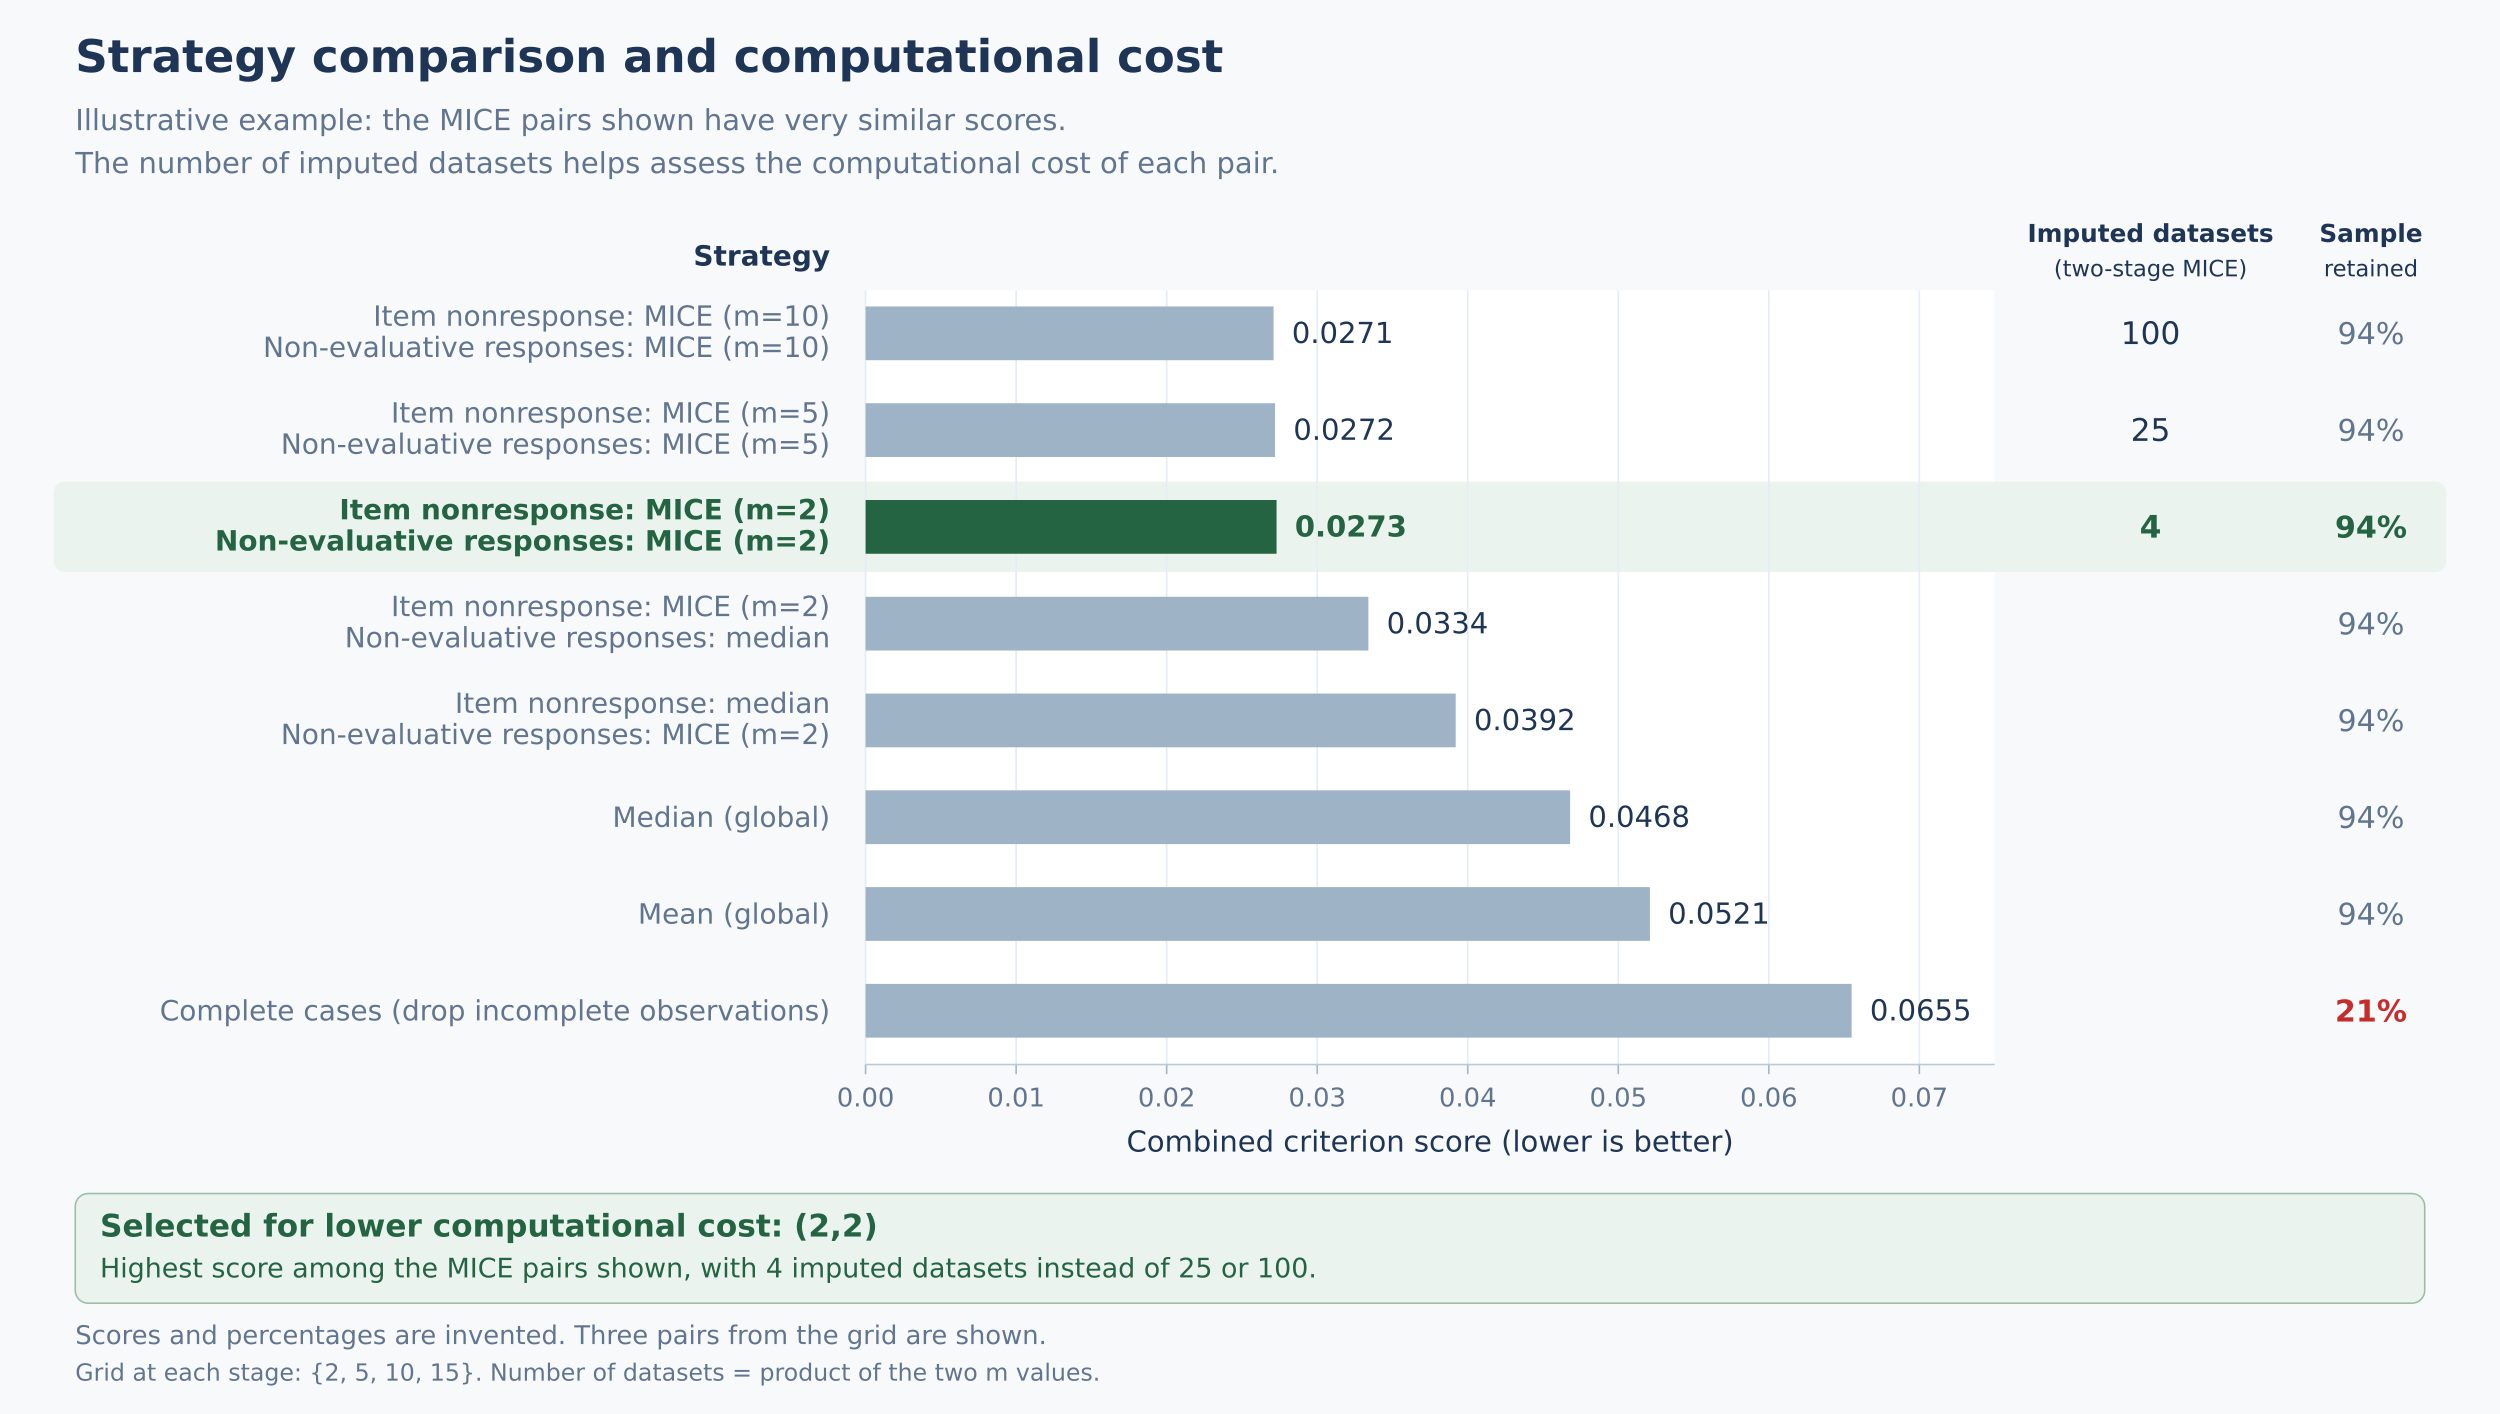
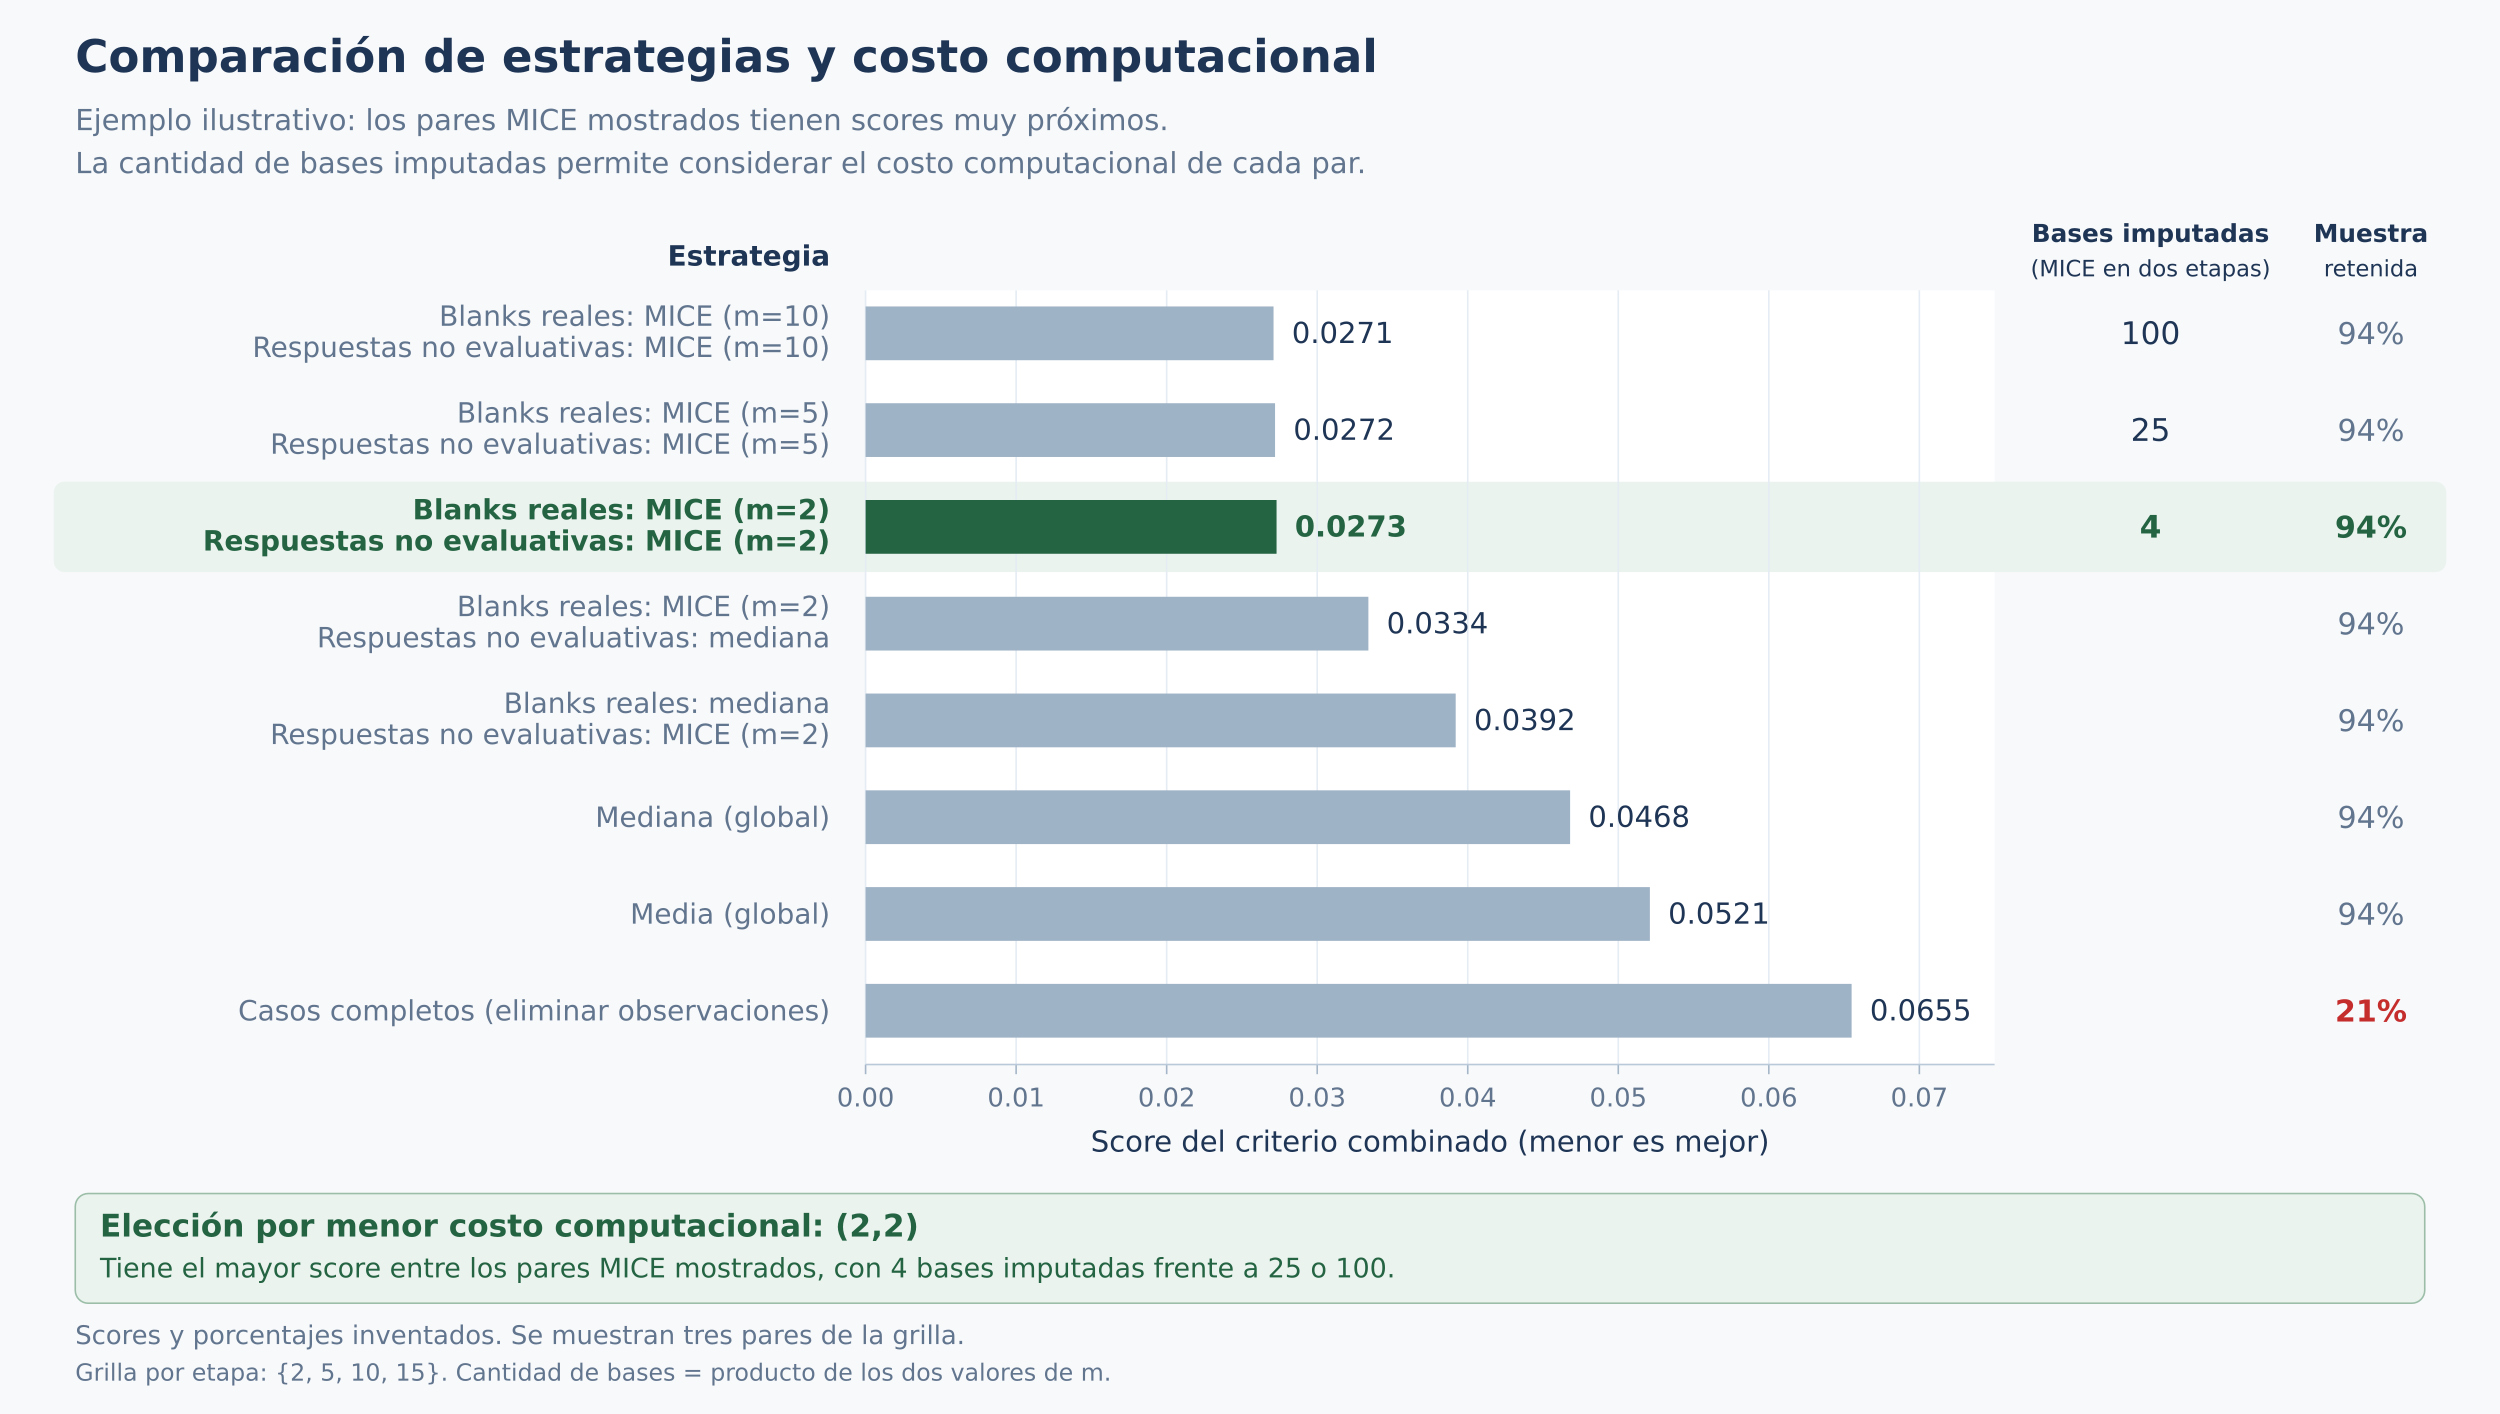
<svg xmlns="http://www.w3.org/2000/svg" width="2325" height="1315" viewBox="0 0 2325 1315">
  <rect x="0" y="0" width="2325" height="1315" rx="0" fill="#f7f9fb" stroke="none" stroke-width="1" />
-   <text x="70" y="67" font-family="DejaVu Sans" font-size="42" font-weight="bold" text-anchor="start" fill="#1f3555">Strategy comparison and computational cost</text>
-   <text x="70" y="121" font-family="DejaVu Sans" font-size="27" font-weight="normal" text-anchor="start" fill="#62758e">Illustrative example: the MICE pairs shown have very similar scores.</text>
-   <text x="70" y="161" font-family="DejaVu Sans" font-size="27" font-weight="normal" text-anchor="start" fill="#62758e">The number of imputed datasets helps assess the computational cost of each pair.</text>
+   <text x="70" y="67" font-family="DejaVu Sans" font-size="42" font-weight="bold" text-anchor="start" fill="#1f3555">Comparación de estrategias y costo computacional</text>
+   <text x="70" y="121" font-family="DejaVu Sans" font-size="27" font-weight="normal" text-anchor="start" fill="#62758e">Ejemplo ilustrativo: los pares MICE mostrados tienen scores muy próximos.</text>
+   <text x="70" y="161" font-family="DejaVu Sans" font-size="27" font-weight="normal" text-anchor="start" fill="#62758e">La cantidad de bases imputadas permite considerar el costo computacional de cada par.</text>
  <rect x="805" y="270" width="1050" height="720" rx="0" fill="white" stroke="none" stroke-width="1" />
  <rect x="50" y="448" width="2225" height="84" rx="10" fill="#eaf3ed" stroke="none" stroke-width="1" />
-   <text x="772" y="247" font-family="DejaVu Sans" font-size="26" font-weight="bold" text-anchor="end" fill="#1f3555">Strategy</text>
-   <text x="2000" y="225" font-family="DejaVu Sans" font-size="23" font-weight="bold" text-anchor="middle" fill="#1f3555">Imputed datasets</text>
-   <text x="2000" y="257" font-family="DejaVu Sans" font-size="21" font-weight="normal" text-anchor="middle" fill="#1f3555">(two-stage MICE)</text>
-   <text x="2205" y="225" font-family="DejaVu Sans" font-size="23" font-weight="bold" text-anchor="middle" fill="#1f3555">Sample</text>
-   <text x="2205" y="257" font-family="DejaVu Sans" font-size="21" font-weight="normal" text-anchor="middle" fill="#1f3555">retained</text>
+   <text x="772" y="247" font-family="DejaVu Sans" font-size="26" font-weight="bold" text-anchor="end" fill="#1f3555">Estrategia</text>
+   <text x="2000" y="225" font-family="DejaVu Sans" font-size="23" font-weight="bold" text-anchor="middle" fill="#1f3555">Bases imputadas</text>
+   <text x="2000" y="257" font-family="DejaVu Sans" font-size="21" font-weight="normal" text-anchor="middle" fill="#1f3555">(MICE en dos etapas)</text>
+   <text x="2205" y="225" font-family="DejaVu Sans" font-size="23" font-weight="bold" text-anchor="middle" fill="#1f3555">Muestra</text>
+   <text x="2205" y="257" font-family="DejaVu Sans" font-size="21" font-weight="normal" text-anchor="middle" fill="#1f3555">retenida</text>
  <line x1="805.0" y1="270" x2="805.0" y2="990" stroke="#e5ecf3" stroke-width="1.5" />
  <line x1="805.0" y1="990" x2="805.0" y2="999" stroke="#a5b6c8" stroke-width="1.5" />
  <text x="805.0" y="1029" font-family="DejaVu Sans" font-size="24" font-weight="normal" text-anchor="middle" fill="#62758e">0.00</text>
  <line x1="945.0" y1="270" x2="945.0" y2="990" stroke="#e5ecf3" stroke-width="1.5" />
  <line x1="945.0" y1="990" x2="945.0" y2="999" stroke="#a5b6c8" stroke-width="1.5" />
  <text x="945.0" y="1029" font-family="DejaVu Sans" font-size="24" font-weight="normal" text-anchor="middle" fill="#62758e">0.01</text>
  <line x1="1085.0" y1="270" x2="1085.0" y2="990" stroke="#e5ecf3" stroke-width="1.5" />
  <line x1="1085.0" y1="990" x2="1085.0" y2="999" stroke="#a5b6c8" stroke-width="1.5" />
  <text x="1085.0" y="1029" font-family="DejaVu Sans" font-size="24" font-weight="normal" text-anchor="middle" fill="#62758e">0.02</text>
  <line x1="1225.0" y1="270" x2="1225.0" y2="990" stroke="#e5ecf3" stroke-width="1.5" />
  <line x1="1225.0" y1="990" x2="1225.0" y2="999" stroke="#a5b6c8" stroke-width="1.5" />
  <text x="1225.0" y="1029" font-family="DejaVu Sans" font-size="24" font-weight="normal" text-anchor="middle" fill="#62758e">0.03</text>
  <line x1="1365.0" y1="270" x2="1365.0" y2="990" stroke="#e5ecf3" stroke-width="1.5" />
  <line x1="1365.0" y1="990" x2="1365.0" y2="999" stroke="#a5b6c8" stroke-width="1.5" />
  <text x="1365.0" y="1029" font-family="DejaVu Sans" font-size="24" font-weight="normal" text-anchor="middle" fill="#62758e">0.04</text>
  <line x1="1505.0" y1="270" x2="1505.0" y2="990" stroke="#e5ecf3" stroke-width="1.5" />
  <line x1="1505.0" y1="990" x2="1505.0" y2="999" stroke="#a5b6c8" stroke-width="1.5" />
  <text x="1505.0" y="1029" font-family="DejaVu Sans" font-size="24" font-weight="normal" text-anchor="middle" fill="#62758e">0.05</text>
  <line x1="1645.0" y1="270" x2="1645.0" y2="990" stroke="#e5ecf3" stroke-width="1.5" />
  <line x1="1645.0" y1="990" x2="1645.0" y2="999" stroke="#a5b6c8" stroke-width="1.5" />
  <text x="1645.0" y="1029" font-family="DejaVu Sans" font-size="24" font-weight="normal" text-anchor="middle" fill="#62758e">0.06</text>
  <line x1="1785.0" y1="270" x2="1785.0" y2="990" stroke="#e5ecf3" stroke-width="1.5" />
  <line x1="1785.0" y1="990" x2="1785.0" y2="999" stroke="#a5b6c8" stroke-width="1.5" />
  <text x="1785.0" y="1029" font-family="DejaVu Sans" font-size="24" font-weight="normal" text-anchor="middle" fill="#62758e">0.07</text>
  <line x1="805" y1="990" x2="1855" y2="990" stroke="#b9c9d9" stroke-width="1.5" />
  <rect x="805" y="285" width="379.4" height="50" rx="0" fill="#9fb3c6" stroke="none" stroke-width="1" />
  <text x="1201.4" y="319" font-family="DejaVu Sans" font-size="27" font-weight="normal" text-anchor="start" fill="#1f3555">0.0271</text>
-   <text x="772" y="303" font-family="DejaVu Sans" font-size="26" font-weight="normal" text-anchor="end" fill="#62758e">Item nonresponse: MICE (m=10)</text>
-   <text x="772" y="332" font-family="DejaVu Sans" font-size="26" font-weight="normal" text-anchor="end" fill="#62758e">Non-evaluative responses: MICE (m=10)</text>
+   <text x="772" y="303" font-family="DejaVu Sans" font-size="26" font-weight="normal" text-anchor="end" fill="#62758e">Blanks reales: MICE (m=10)</text>
+   <text x="772" y="332" font-family="DejaVu Sans" font-size="26" font-weight="normal" text-anchor="end" fill="#62758e">Respuestas no evaluativas: MICE (m=10)</text>
  <text x="2000" y="320" font-family="DejaVu Sans" font-size="29" font-weight="normal" text-anchor="middle" fill="#1f3555">100</text>
  <text x="2205" y="320" font-family="DejaVu Sans" font-size="28" font-weight="normal" text-anchor="middle" fill="#62758e">94%</text>
  <rect x="805" y="375" width="380.8" height="50" rx="0" fill="#9fb3c6" stroke="none" stroke-width="1" />
  <text x="1202.8" y="409" font-family="DejaVu Sans" font-size="27" font-weight="normal" text-anchor="start" fill="#1f3555">0.0272</text>
-   <text x="772" y="393" font-family="DejaVu Sans" font-size="26" font-weight="normal" text-anchor="end" fill="#62758e">Item nonresponse: MICE (m=5)</text>
-   <text x="772" y="422" font-family="DejaVu Sans" font-size="26" font-weight="normal" text-anchor="end" fill="#62758e">Non-evaluative responses: MICE (m=5)</text>
+   <text x="772" y="393" font-family="DejaVu Sans" font-size="26" font-weight="normal" text-anchor="end" fill="#62758e">Blanks reales: MICE (m=5)</text>
+   <text x="772" y="422" font-family="DejaVu Sans" font-size="26" font-weight="normal" text-anchor="end" fill="#62758e">Respuestas no evaluativas: MICE (m=5)</text>
  <text x="2000" y="410" font-family="DejaVu Sans" font-size="29" font-weight="normal" text-anchor="middle" fill="#1f3555">25</text>
  <text x="2205" y="410" font-family="DejaVu Sans" font-size="28" font-weight="normal" text-anchor="middle" fill="#62758e">94%</text>
  <rect x="805" y="465" width="382.2" height="50" rx="0" fill="#246443" stroke="none" stroke-width="1" />
  <text x="1204.2" y="499" font-family="DejaVu Sans" font-size="27" font-weight="bold" text-anchor="start" fill="#246443">0.0273</text>
-   <text x="772" y="483" font-family="DejaVu Sans" font-size="26" font-weight="bold" text-anchor="end" fill="#246443">Item nonresponse: MICE (m=2)</text>
-   <text x="772" y="512" font-family="DejaVu Sans" font-size="26" font-weight="bold" text-anchor="end" fill="#246443">Non-evaluative responses: MICE (m=2)</text>
+   <text x="772" y="483" font-family="DejaVu Sans" font-size="26" font-weight="bold" text-anchor="end" fill="#246443">Blanks reales: MICE (m=2)</text>
+   <text x="772" y="512" font-family="DejaVu Sans" font-size="26" font-weight="bold" text-anchor="end" fill="#246443">Respuestas no evaluativas: MICE (m=2)</text>
  <text x="2000" y="500" font-family="DejaVu Sans" font-size="29" font-weight="bold" text-anchor="middle" fill="#246443">4</text>
  <text x="2205" y="500" font-family="DejaVu Sans" font-size="28" font-weight="bold" text-anchor="middle" fill="#246443">94%</text>
  <rect x="805" y="555" width="467.6" height="50" rx="0" fill="#9fb3c6" stroke="none" stroke-width="1" />
  <text x="1289.6" y="589" font-family="DejaVu Sans" font-size="27" font-weight="normal" text-anchor="start" fill="#1f3555">0.0334</text>
-   <text x="772" y="573" font-family="DejaVu Sans" font-size="26" font-weight="normal" text-anchor="end" fill="#62758e">Item nonresponse: MICE (m=2)</text>
-   <text x="772" y="602" font-family="DejaVu Sans" font-size="26" font-weight="normal" text-anchor="end" fill="#62758e">Non-evaluative responses: median</text>
+   <text x="772" y="573" font-family="DejaVu Sans" font-size="26" font-weight="normal" text-anchor="end" fill="#62758e">Blanks reales: MICE (m=2)</text>
+   <text x="772" y="602" font-family="DejaVu Sans" font-size="26" font-weight="normal" text-anchor="end" fill="#62758e">Respuestas no evaluativas: mediana</text>
  <text x="2205" y="590" font-family="DejaVu Sans" font-size="28" font-weight="normal" text-anchor="middle" fill="#62758e">94%</text>
  <rect x="805" y="645" width="548.8" height="50" rx="0" fill="#9fb3c6" stroke="none" stroke-width="1" />
  <text x="1370.8" y="679" font-family="DejaVu Sans" font-size="27" font-weight="normal" text-anchor="start" fill="#1f3555">0.0392</text>
-   <text x="772" y="663" font-family="DejaVu Sans" font-size="26" font-weight="normal" text-anchor="end" fill="#62758e">Item nonresponse: median</text>
-   <text x="772" y="692" font-family="DejaVu Sans" font-size="26" font-weight="normal" text-anchor="end" fill="#62758e">Non-evaluative responses: MICE (m=2)</text>
+   <text x="772" y="663" font-family="DejaVu Sans" font-size="26" font-weight="normal" text-anchor="end" fill="#62758e">Blanks reales: mediana</text>
+   <text x="772" y="692" font-family="DejaVu Sans" font-size="26" font-weight="normal" text-anchor="end" fill="#62758e">Respuestas no evaluativas: MICE (m=2)</text>
  <text x="2205" y="680" font-family="DejaVu Sans" font-size="28" font-weight="normal" text-anchor="middle" fill="#62758e">94%</text>
  <rect x="805" y="735" width="655.2" height="50" rx="0" fill="#9fb3c6" stroke="none" stroke-width="1" />
  <text x="1477.2" y="769" font-family="DejaVu Sans" font-size="27" font-weight="normal" text-anchor="start" fill="#1f3555">0.0468</text>
-   <text x="772" y="769" font-family="DejaVu Sans" font-size="26" font-weight="normal" text-anchor="end" fill="#62758e">Median (global)</text>
+   <text x="772" y="769" font-family="DejaVu Sans" font-size="26" font-weight="normal" text-anchor="end" fill="#62758e">Mediana (global)</text>
  <text x="2205" y="770" font-family="DejaVu Sans" font-size="28" font-weight="normal" text-anchor="middle" fill="#62758e">94%</text>
  <rect x="805" y="825" width="729.4" height="50" rx="0" fill="#9fb3c6" stroke="none" stroke-width="1" />
  <text x="1551.4" y="859" font-family="DejaVu Sans" font-size="27" font-weight="normal" text-anchor="start" fill="#1f3555">0.0521</text>
-   <text x="772" y="859" font-family="DejaVu Sans" font-size="26" font-weight="normal" text-anchor="end" fill="#62758e">Mean (global)</text>
+   <text x="772" y="859" font-family="DejaVu Sans" font-size="26" font-weight="normal" text-anchor="end" fill="#62758e">Media (global)</text>
  <text x="2205" y="860" font-family="DejaVu Sans" font-size="28" font-weight="normal" text-anchor="middle" fill="#62758e">94%</text>
  <rect x="805" y="915" width="917" height="50" rx="0" fill="#9fb3c6" stroke="none" stroke-width="1" />
  <text x="1739.0" y="949" font-family="DejaVu Sans" font-size="27" font-weight="normal" text-anchor="start" fill="#1f3555">0.0655</text>
-   <text x="772" y="949" font-family="DejaVu Sans" font-size="26" font-weight="normal" text-anchor="end" fill="#62758e">Complete cases (drop incomplete observations)</text>
+   <text x="772" y="949" font-family="DejaVu Sans" font-size="26" font-weight="normal" text-anchor="end" fill="#62758e">Casos completos (eliminar observaciones)</text>
  <text x="2205" y="950" font-family="DejaVu Sans" font-size="28" font-weight="bold" text-anchor="middle" fill="#c52d2d">21%</text>
-   <text x="1330.0" y="1071" font-family="DejaVu Sans" font-size="27" font-weight="normal" text-anchor="middle" fill="#1f3555">Combined criterion score (lower is better)</text>
+   <text x="1330.0" y="1071" font-family="DejaVu Sans" font-size="27" font-weight="normal" text-anchor="middle" fill="#1f3555">Score del criterio combinado (menor es mejor)</text>
  <rect x="70" y="1110" width="2185" height="102" rx="12" fill="#eaf3ed" stroke="#9cbea8" stroke-width="1.5" />
-   <text x="93" y="1150" font-family="DejaVu Sans" font-size="29" font-weight="bold" text-anchor="start" fill="#246443">Selected for lower computational cost: (2,2)</text>
-   <text x="93" y="1188" font-family="DejaVu Sans" font-size="25" font-weight="normal" text-anchor="start" fill="#246443">Highest score among the MICE pairs shown, with 4 imputed datasets instead of 25 or 100.</text>
-   <text x="70" y="1250" font-family="DejaVu Sans" font-size="24" font-weight="normal" text-anchor="start" fill="#62758e">Scores and percentages are invented. Three pairs from the grid are shown.</text>
-   <text x="70" y="1284" font-family="DejaVu Sans" font-size="22" font-weight="normal" text-anchor="start" fill="#62758e">Grid at each stage: {2, 5, 10, 15}. Number of datasets = product of the two m values.</text>
+   <text x="93" y="1150" font-family="DejaVu Sans" font-size="29" font-weight="bold" text-anchor="start" fill="#246443">Elección por menor costo computacional: (2,2)</text>
+   <text x="93" y="1188" font-family="DejaVu Sans" font-size="25" font-weight="normal" text-anchor="start" fill="#246443">Tiene el mayor score entre los pares MICE mostrados, con 4 bases imputadas frente a 25 o 100.</text>
+   <text x="70" y="1250" font-family="DejaVu Sans" font-size="24" font-weight="normal" text-anchor="start" fill="#62758e">Scores y porcentajes inventados. Se muestran tres pares de la grilla.</text>
+   <text x="70" y="1284" font-family="DejaVu Sans" font-size="22" font-weight="normal" text-anchor="start" fill="#62758e">Grilla por etapa: {2, 5, 10, 15}. Cantidad de bases = producto de los dos valores de m.</text>
</svg>
